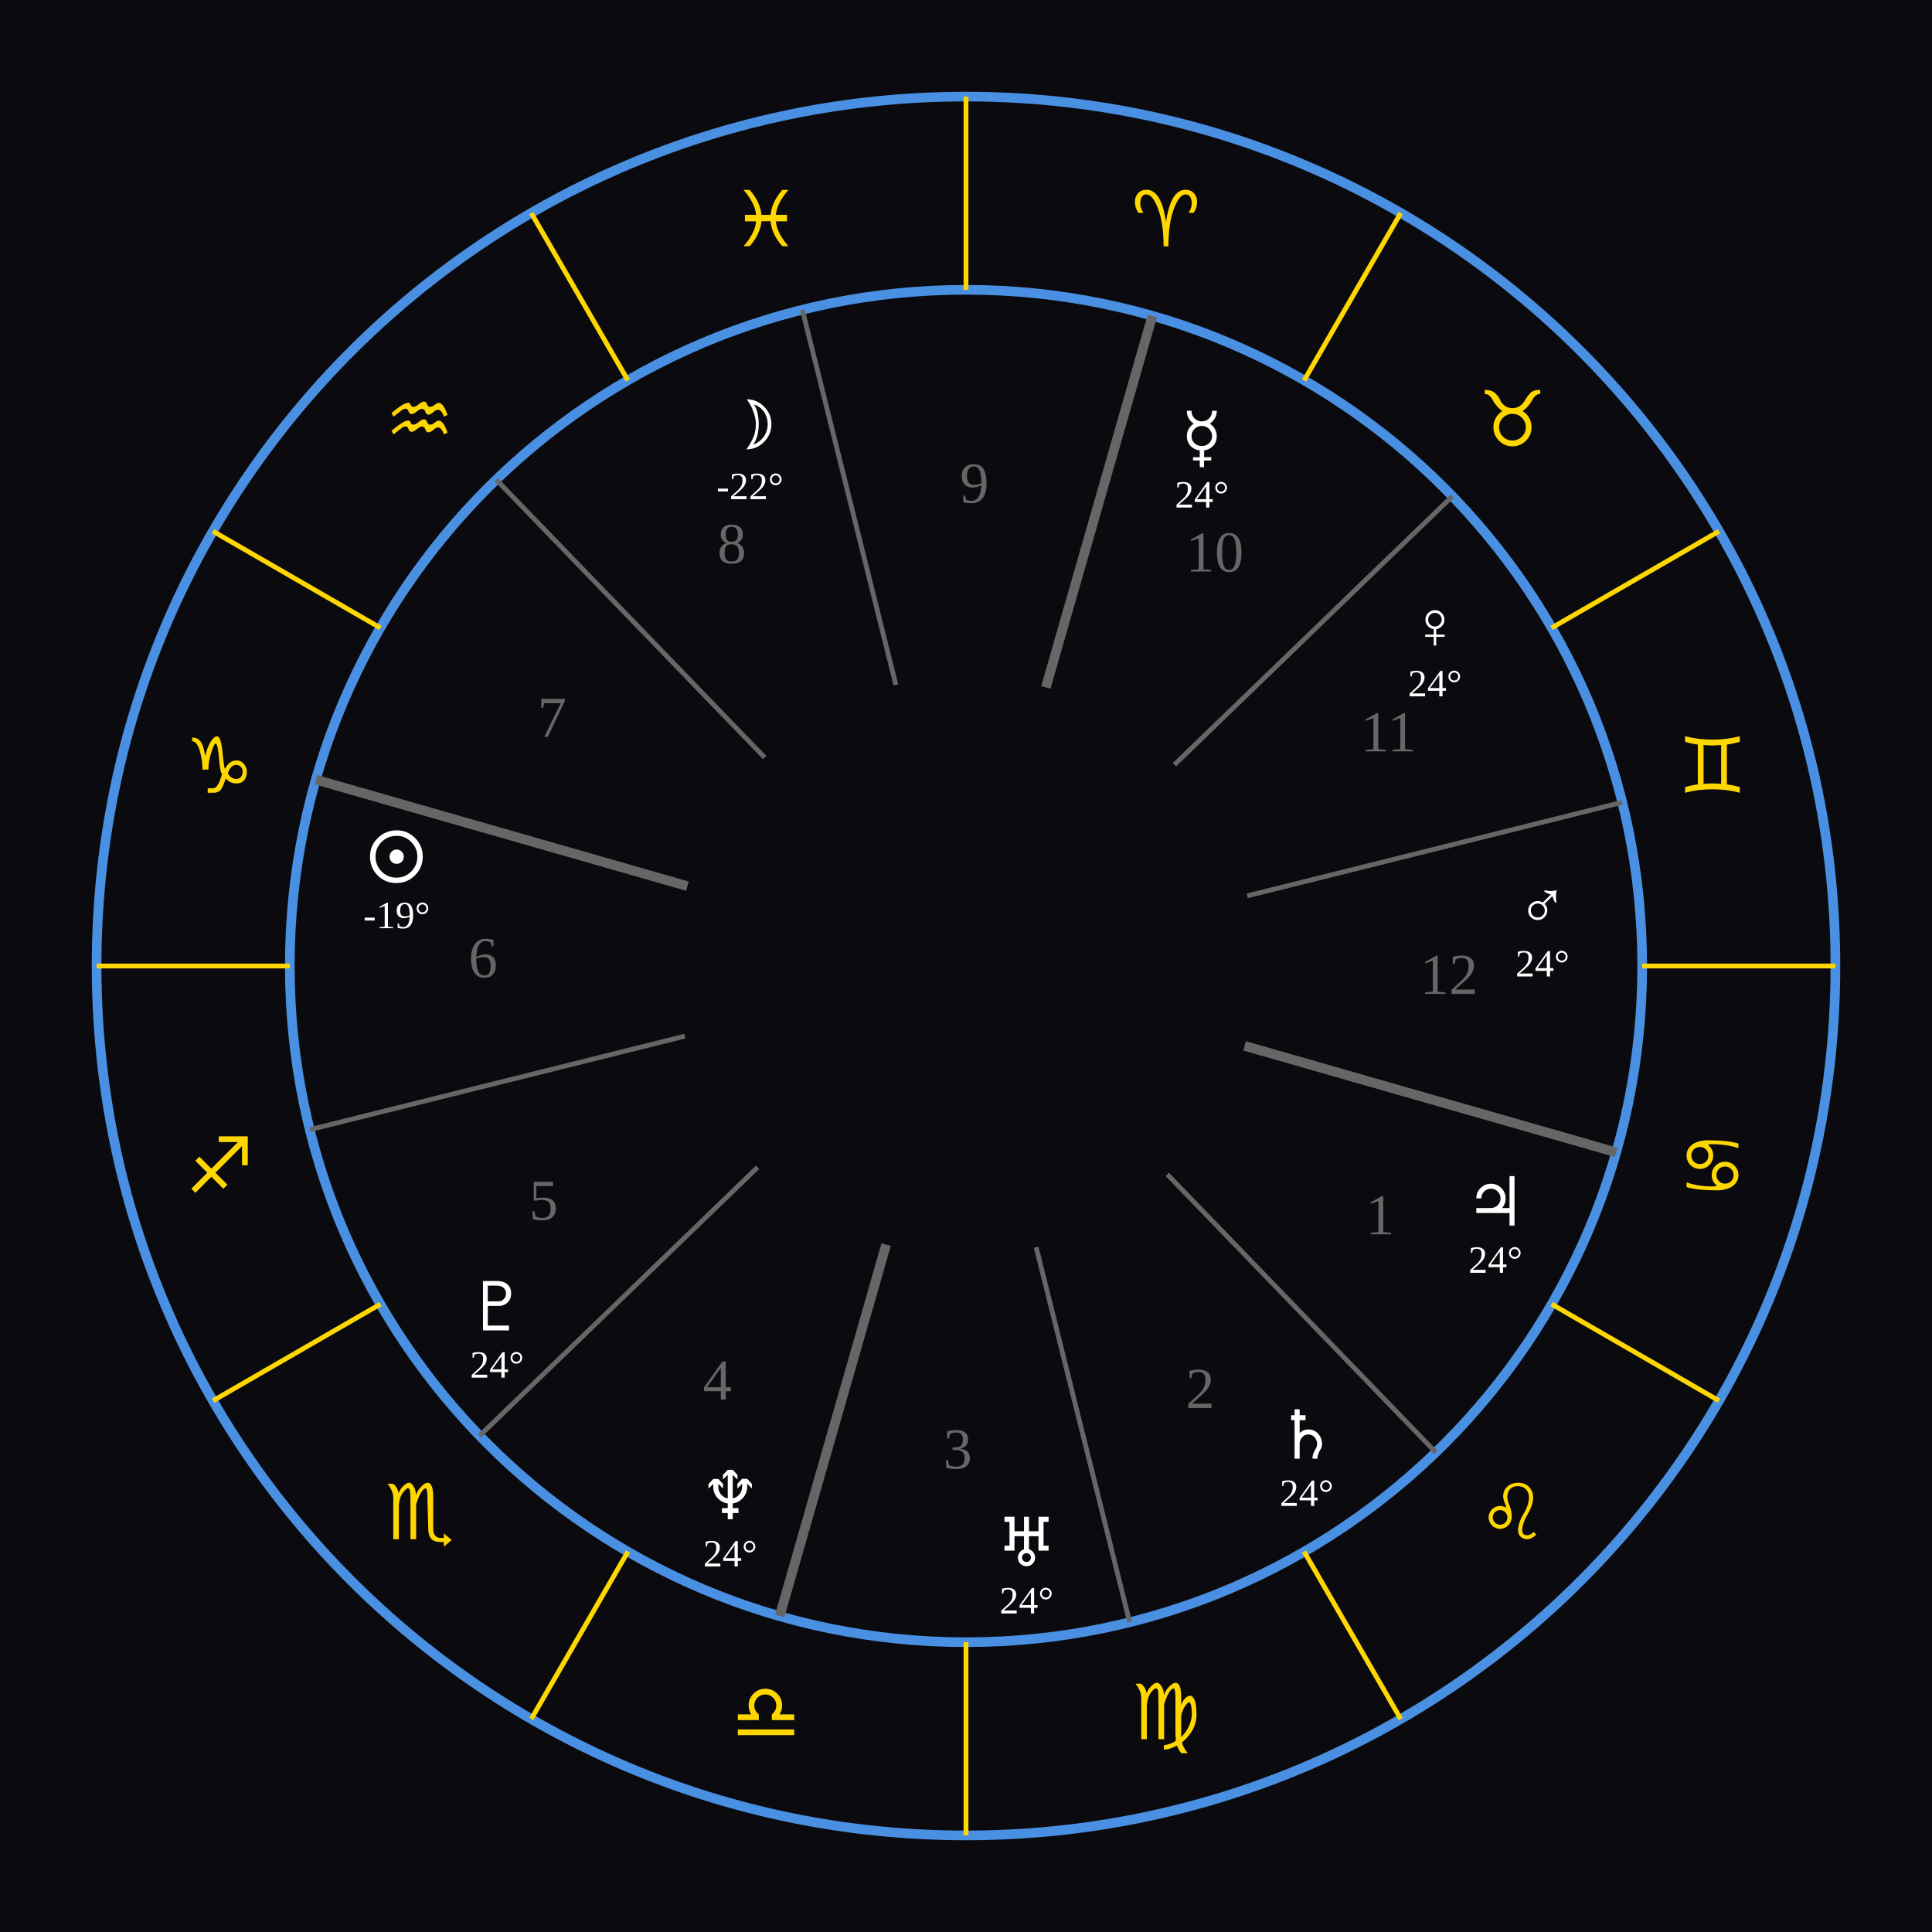
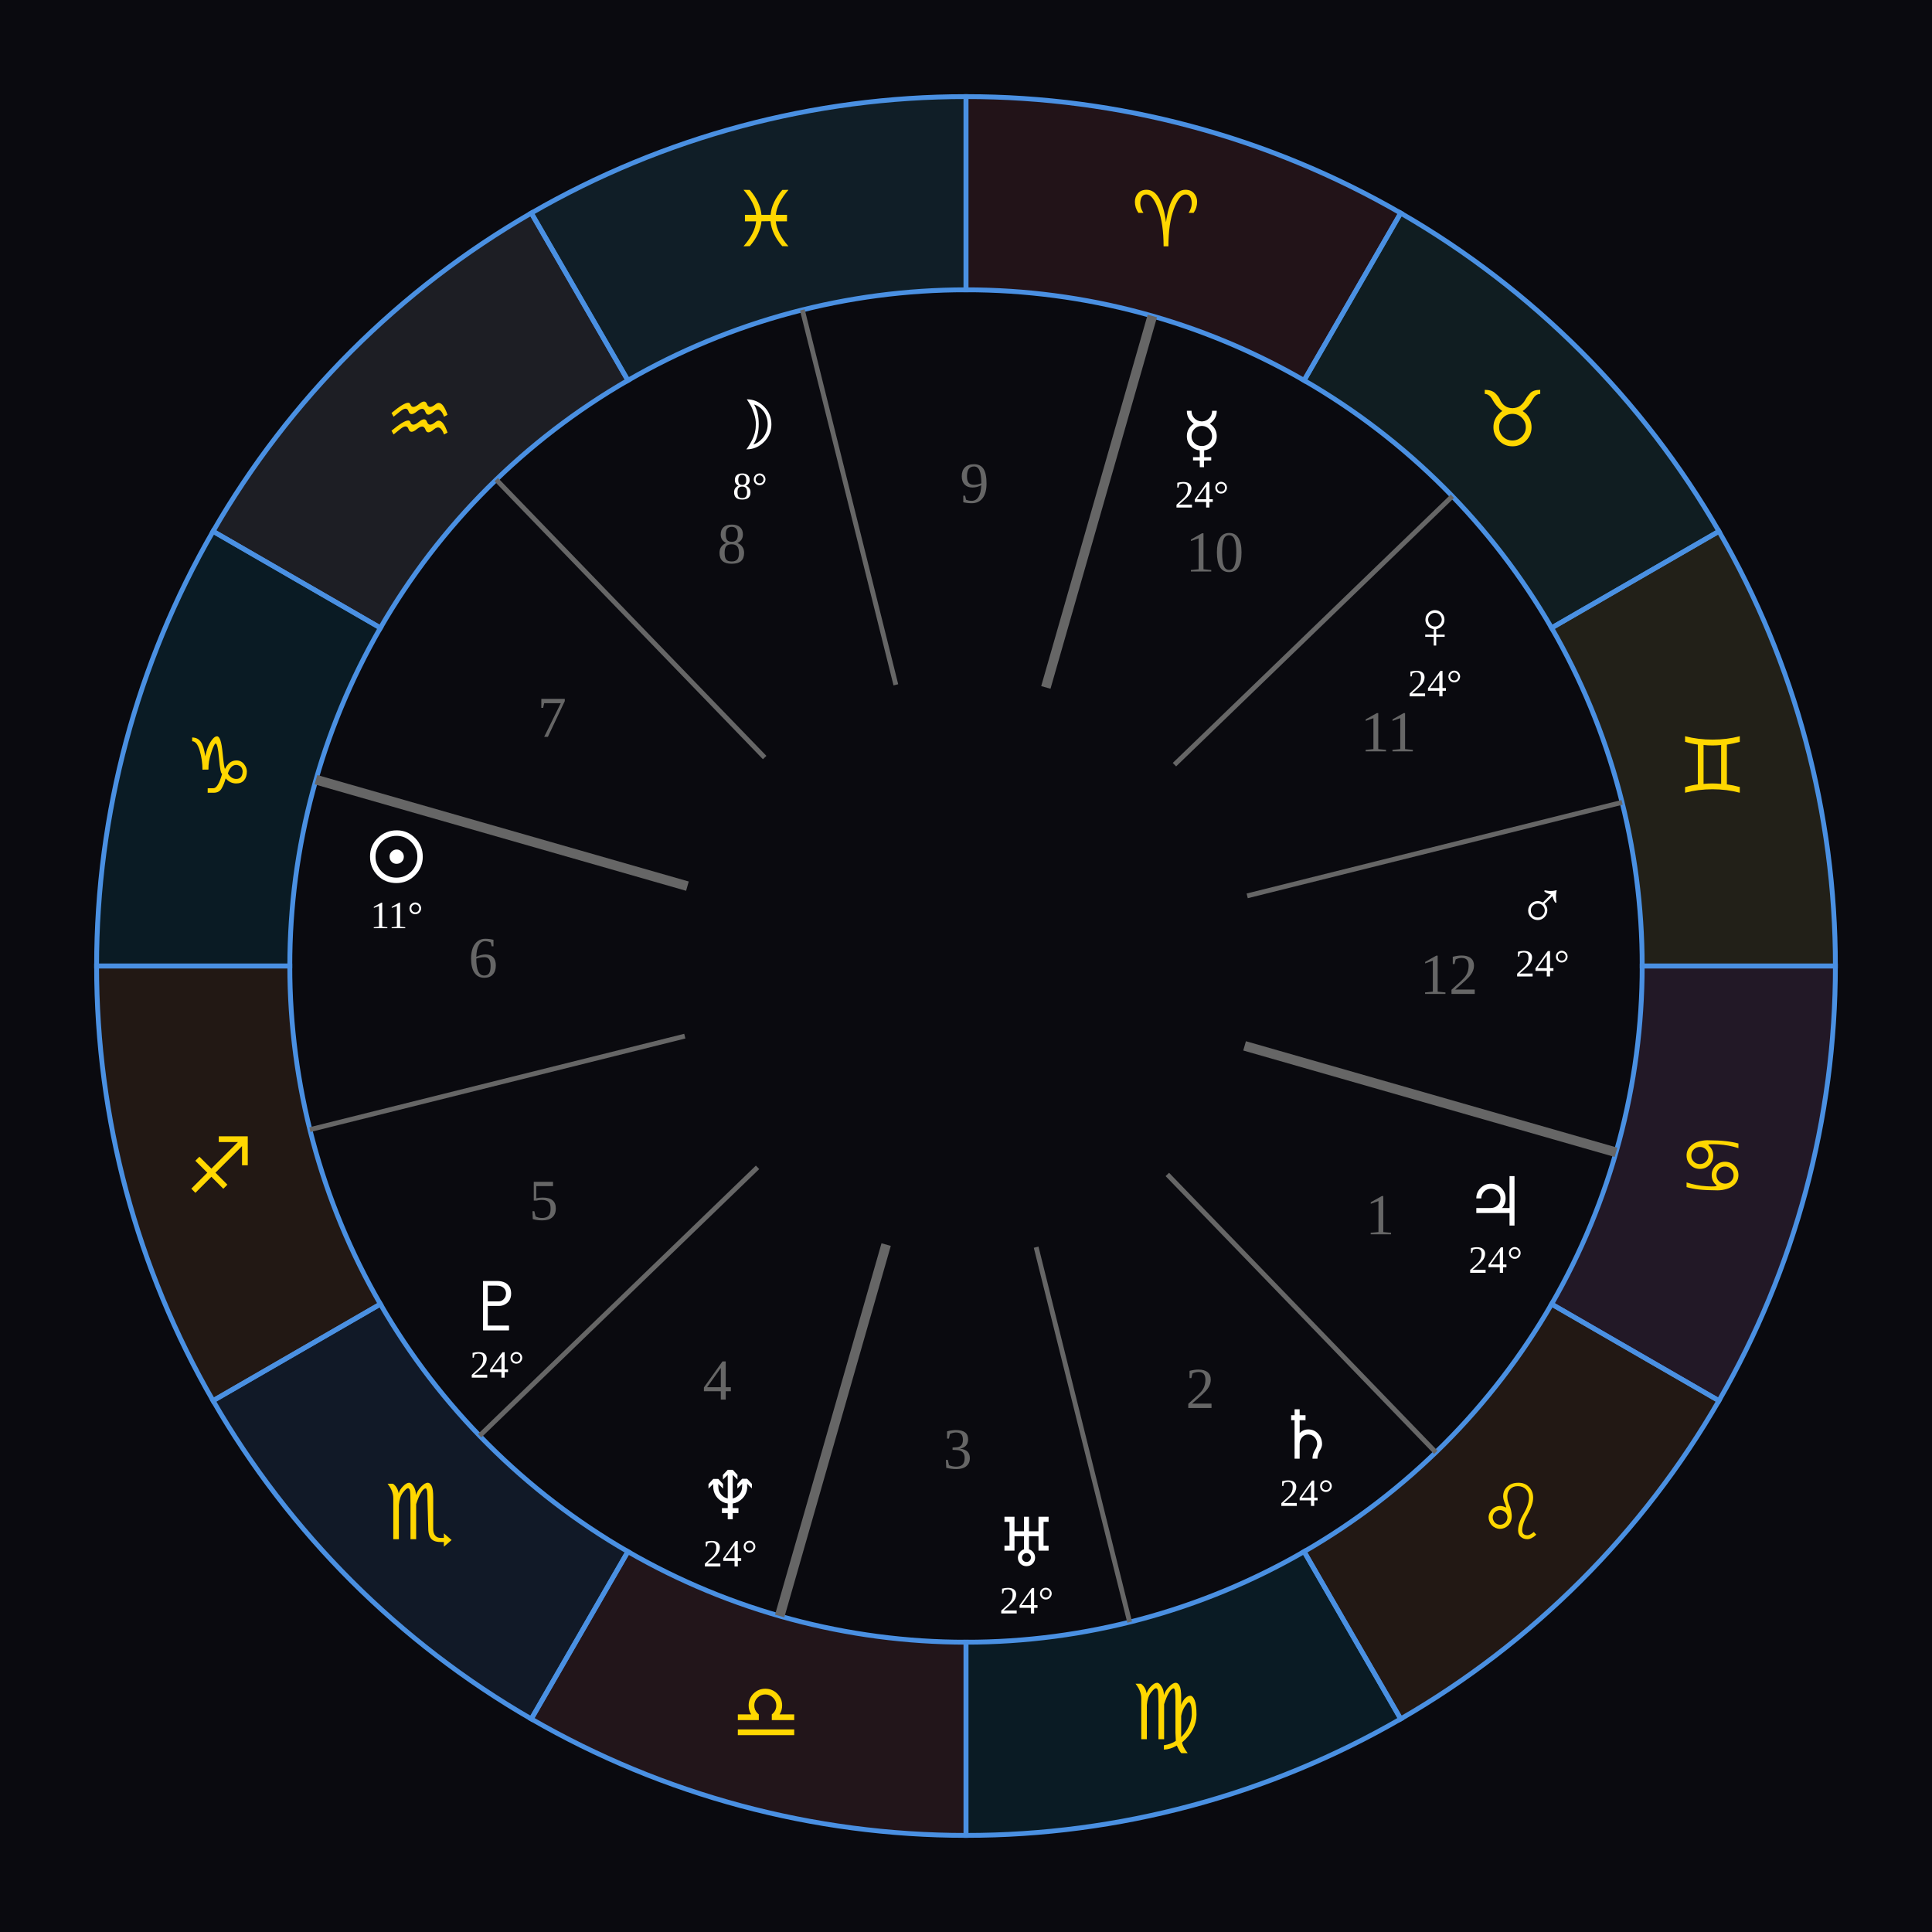
<svg xmlns="http://www.w3.org/2000/svg" width="400" height="400" viewBox="0 0 400 400">
  <rect width="400" height="400" fill="#0a0a0f" />
-   <circle cx="200" cy="200" r="180" fill="none" stroke="#4A90E2" stroke-width="2" />
-   <circle cx="200" cy="200" r="140" fill="none" stroke="#4A90E2" stroke-width="2" />
-   <line x1="200" y1="60" x2="200" y2="20" stroke="#FFD700" stroke-width="1" />
+   <path d="M 200 20 A 180 180 0 0 1 290 44.115 L 270 78.756 A 140 140 0 0 0 200 60 Z" fill="rgba(255, 107, 107, 0.1)" stroke="#4A90E2" stroke-width="1" />
  <text x="241.411" y="45.452" fill="#FFD700" font-size="16" font-weight="bold" text-anchor="middle" dominant-baseline="central">♈</text>
-   <line x1="270" y1="78.756" x2="290" y2="44.115" stroke="#FFD700" stroke-width="1" />
+   <path d="M 290 44.115 A 180 180 0 0 1 355.885 110 L 321.244 130 A 140 140 0 0 0 270 78.756 Z" fill="rgba(78, 205, 196, 0.1)" stroke="#4A90E2" stroke-width="1" />
  <text x="313.137" y="86.863" fill="#FFD700" font-size="16" font-weight="bold" text-anchor="middle" dominant-baseline="central">♉</text>
-   <line x1="321.244" y1="130" x2="355.885" y2="110" stroke="#FFD700" stroke-width="1" />
+   <path d="M 355.885 110 A 180 180 0 0 1 380 200 L 340 200 A 140 140 0 0 0 321.244 130 Z" fill="rgba(255, 230, 109, 0.1)" stroke="#4A90E2" stroke-width="1" />
  <text x="354.548" y="158.589" fill="#FFD700" font-size="16" font-weight="bold" text-anchor="middle" dominant-baseline="central">♊</text>
-   <line x1="340" y1="200" x2="380" y2="200" stroke="#FFD700" stroke-width="1" />
+   <path d="M 380 200 A 180 180 0 0 1 355.885 290 L 321.244 270 A 140 140 0 0 0 340 200 Z" fill="rgba(255, 159, 243, 0.1)" stroke="#4A90E2" stroke-width="1" />
  <text x="354.548" y="241.411" fill="#FFD700" font-size="16" font-weight="bold" text-anchor="middle" dominant-baseline="central">♋</text>
-   <line x1="321.244" y1="270" x2="355.885" y2="290" stroke="#FFD700" stroke-width="1" />
+   <path d="M 355.885 290 A 180 180 0 0 1 290 355.885 L 270 321.244 A 140 140 0 0 0 321.244 270 Z" fill="rgba(255, 159, 67, 0.1)" stroke="#4A90E2" stroke-width="1" />
  <text x="313.137" y="313.137" fill="#FFD700" font-size="16" font-weight="bold" text-anchor="middle" dominant-baseline="central">♌</text>
-   <line x1="270" y1="321.244" x2="290" y2="355.885" stroke="#FFD700" stroke-width="1" />
+   <path d="M 290 355.885 A 180 180 0 0 1 200 380 L 200 340 A 140 140 0 0 0 270 321.244 Z" fill="rgba(10, 189, 227, 0.1)" stroke="#4A90E2" stroke-width="1" />
  <text x="241.411" y="354.548" fill="#FFD700" font-size="16" font-weight="bold" text-anchor="middle" dominant-baseline="central">♍</text>
-   <line x1="200" y1="340" x2="200" y2="380" stroke="#FFD700" stroke-width="1" />
+   <path d="M 200 380 A 180 180 0 0 1 110 355.885 L 130 321.244 A 140 140 0 0 0 200 340 Z" fill="rgba(255, 121, 121, 0.1)" stroke="#4A90E2" stroke-width="1" />
  <text x="158.589" y="354.548" fill="#FFD700" font-size="16" font-weight="bold" text-anchor="middle" dominant-baseline="central">♎</text>
-   <line x1="130" y1="321.244" x2="110" y2="355.885" stroke="#FFD700" stroke-width="1" />
+   <path d="M 110 355.885 A 180 180 0 0 1 44.115 290 L 78.756 270 A 140 140 0 0 0 130 321.244 Z" fill="rgba(84, 160, 255, 0.1)" stroke="#4A90E2" stroke-width="1" />
  <text x="86.863" y="313.137" fill="#FFD700" font-size="16" font-weight="bold" text-anchor="middle" dominant-baseline="central">♏</text>
-   <line x1="78.756" y1="270" x2="44.115" y2="290" stroke="#FFD700" stroke-width="1" />
+   <path d="M 44.115 290 A 180 180 0 0 1 20 200 L 60 200 A 140 140 0 0 0 78.756 270 Z" fill="rgba(255, 159, 67, 0.1)" stroke="#4A90E2" stroke-width="1" />
  <text x="45.452" y="241.411" fill="#FFD700" font-size="16" font-weight="bold" text-anchor="middle" dominant-baseline="central">♐</text>
-   <line x1="60" y1="200" x2="20" y2="200" stroke="#FFD700" stroke-width="1" />
+   <path d="M 20 200 A 180 180 0 0 1 44.115 110 L 78.756 130 A 140 140 0 0 0 60 200 Z" fill="rgba(10, 189, 227, 0.1)" stroke="#4A90E2" stroke-width="1" />
  <text x="45.452" y="158.589" fill="#FFD700" font-size="16" font-weight="bold" text-anchor="middle" dominant-baseline="central">♑</text>
-   <line x1="78.756" y1="130" x2="44.115" y2="110" stroke="#FFD700" stroke-width="1" />
+   <path d="M 44.115 110 A 180 180 0 0 1 110 44.115 L 130 78.756 A 140 140 0 0 0 78.756 130 Z" fill="rgba(200, 214, 229, 0.1)" stroke="#4A90E2" stroke-width="1" />
  <text x="86.863" y="86.863" fill="#FFD700" font-size="16" font-weight="bold" text-anchor="middle" dominant-baseline="central">♒</text>
-   <line x1="130" y1="78.756" x2="110" y2="44.115" stroke="#FFD700" stroke-width="1" />
+   <path d="M 110 44.115 A 180 180 0 0 1 200 20 L 200 60 A 140 140 0 0 0 130 78.756 Z" fill="rgba(72, 219, 251, 0.1)" stroke="#4A90E2" stroke-width="1" />
  <text x="158.589" y="45.452" fill="#FFD700" font-size="16" font-weight="bold" text-anchor="middle" dominant-baseline="central">♓</text>
  <line x1="257.677" y1="216.532" x2="334.581" y2="238.575" stroke="#666666" stroke-width="2" />
  <text x="285.722" y="251.495" fill="#666666" font-size="12" text-anchor="middle" dominant-baseline="central">1</text>
  <line x1="241.684" y1="243.156" x2="297.263" y2="300.697" stroke="#666666" stroke-width="1" />
  <text x="248.49" y="287.457" fill="#666666" font-size="12" text-anchor="middle" dominant-baseline="central">2</text>
  <line x1="214.521" y1="258.216" x2="233.883" y2="335.838" stroke="#666666" stroke-width="1" />
  <text x="198.265" y="299.985" fill="#666666" font-size="12" text-anchor="middle" dominant-baseline="central">3</text>
  <line x1="183.468" y1="257.677" x2="161.425" y2="334.581" stroke="#666666" stroke-width="2" />
  <text x="148.505" y="285.722" fill="#666666" font-size="12" text-anchor="middle" dominant-baseline="central">4</text>
  <line x1="156.844" y1="241.684" x2="99.303" y2="297.263" stroke="#666666" stroke-width="1" />
  <text x="112.543" y="248.49" fill="#666666" font-size="12" text-anchor="middle" dominant-baseline="central">5</text>
  <line x1="141.784" y1="214.521" x2="64.162" y2="233.883" stroke="#666666" stroke-width="1" />
  <text x="100.015" y="198.265" fill="#666666" font-size="12" text-anchor="middle" dominant-baseline="central">6</text>
  <line x1="142.323" y1="183.468" x2="65.419" y2="161.425" stroke="#666666" stroke-width="2" />
  <text x="114.278" y="148.505" fill="#666666" font-size="12" text-anchor="middle" dominant-baseline="central">7</text>
  <line x1="158.316" y1="156.844" x2="102.737" y2="99.303" stroke="#666666" stroke-width="1" />
  <text x="151.51" y="112.543" fill="#666666" font-size="12" text-anchor="middle" dominant-baseline="central">8</text>
  <line x1="185.479" y1="141.784" x2="166.117" y2="64.162" stroke="#666666" stroke-width="1" />
  <text x="201.735" y="100.015" fill="#666666" font-size="12" text-anchor="middle" dominant-baseline="central">9</text>
  <line x1="216.532" y1="142.323" x2="238.575" y2="65.419" stroke="#666666" stroke-width="2" />
  <text x="251.495" y="114.278" fill="#666666" font-size="12" text-anchor="middle" dominant-baseline="central">10</text>
  <line x1="243.156" y1="158.316" x2="300.697" y2="102.737" stroke="#666666" stroke-width="1" />
  <text x="287.457" y="151.51" fill="#666666" font-size="12" text-anchor="middle" dominant-baseline="central">11</text>
  <line x1="258.216" y1="185.479" x2="335.838" y2="166.117" stroke="#666666" stroke-width="1" />
  <text x="299.985" y="201.735" fill="#666666" font-size="12" text-anchor="middle" dominant-baseline="central">12</text>
  <text x="82.133" y="177.477" fill="#FFFFFF" font-size="14" font-weight="bold" text-anchor="middle" dominant-baseline="central">☉</text>
-   <text x="82.133" y="189.477" fill="#FFFFFF" font-size="8" text-anchor="middle" dominant-baseline="central">-19°</text>
+   <text x="82.133" y="189.477" fill="#FFFFFF" font-size="8" text-anchor="middle" dominant-baseline="central">11°</text>
  <text x="155.274" y="88.647" fill="#FFFFFF" font-size="14" font-weight="bold" text-anchor="middle" dominant-baseline="central">☽</text>
-   <text x="155.274" y="100.647" fill="#FFFFFF" font-size="8" text-anchor="middle" dominant-baseline="central">-22°</text>
+   <text x="155.274" y="100.647" fill="#FFFFFF" font-size="8" text-anchor="middle" dominant-baseline="central">8°</text>
  <text x="248.818" y="90.379" fill="#FFFFFF" font-size="14" font-weight="bold" text-anchor="middle" dominant-baseline="central">☿</text>
  <text x="248.818" y="102.379" fill="#FFFFFF" font-size="8" text-anchor="middle" dominant-baseline="central">24°</text>
  <text x="297.088" y="129.474" fill="#FFFFFF" font-size="14" font-weight="bold" text-anchor="middle" dominant-baseline="central">♀</text>
  <text x="297.088" y="141.474" fill="#FFFFFF" font-size="8" text-anchor="middle" dominant-baseline="central">24°</text>
  <text x="319.344" y="187.467" fill="#FFFFFF" font-size="14" font-weight="bold" text-anchor="middle" dominant-baseline="central">♂</text>
  <text x="319.344" y="199.467" fill="#FFFFFF" font-size="8" text-anchor="middle" dominant-baseline="central">24°</text>
  <text x="309.621" y="248.818" fill="#FFFFFF" font-size="14" font-weight="bold" text-anchor="middle" dominant-baseline="central">♃</text>
  <text x="309.621" y="260.818" fill="#FFFFFF" font-size="8" text-anchor="middle" dominant-baseline="central">24°</text>
  <text x="270.526" y="297.088" fill="#FFFFFF" font-size="14" font-weight="bold" text-anchor="middle" dominant-baseline="central">♄</text>
  <text x="270.526" y="309.088" fill="#FFFFFF" font-size="8" text-anchor="middle" dominant-baseline="central">24°</text>
  <text x="212.533" y="319.344" fill="#FFFFFF" font-size="14" font-weight="bold" text-anchor="middle" dominant-baseline="central">♅</text>
  <text x="212.533" y="331.344" fill="#FFFFFF" font-size="8" text-anchor="middle" dominant-baseline="central">24°</text>
  <text x="151.182" y="309.621" fill="#FFFFFF" font-size="14" font-weight="bold" text-anchor="middle" dominant-baseline="central">♆</text>
  <text x="151.182" y="321.621" fill="#FFFFFF" font-size="8" text-anchor="middle" dominant-baseline="central">24°</text>
  <text x="102.912" y="270.526" fill="#FFFFFF" font-size="14" font-weight="bold" text-anchor="middle" dominant-baseline="central">♇</text>
  <text x="102.912" y="282.526" fill="#FFFFFF" font-size="8" text-anchor="middle" dominant-baseline="central">24°</text>
</svg>
